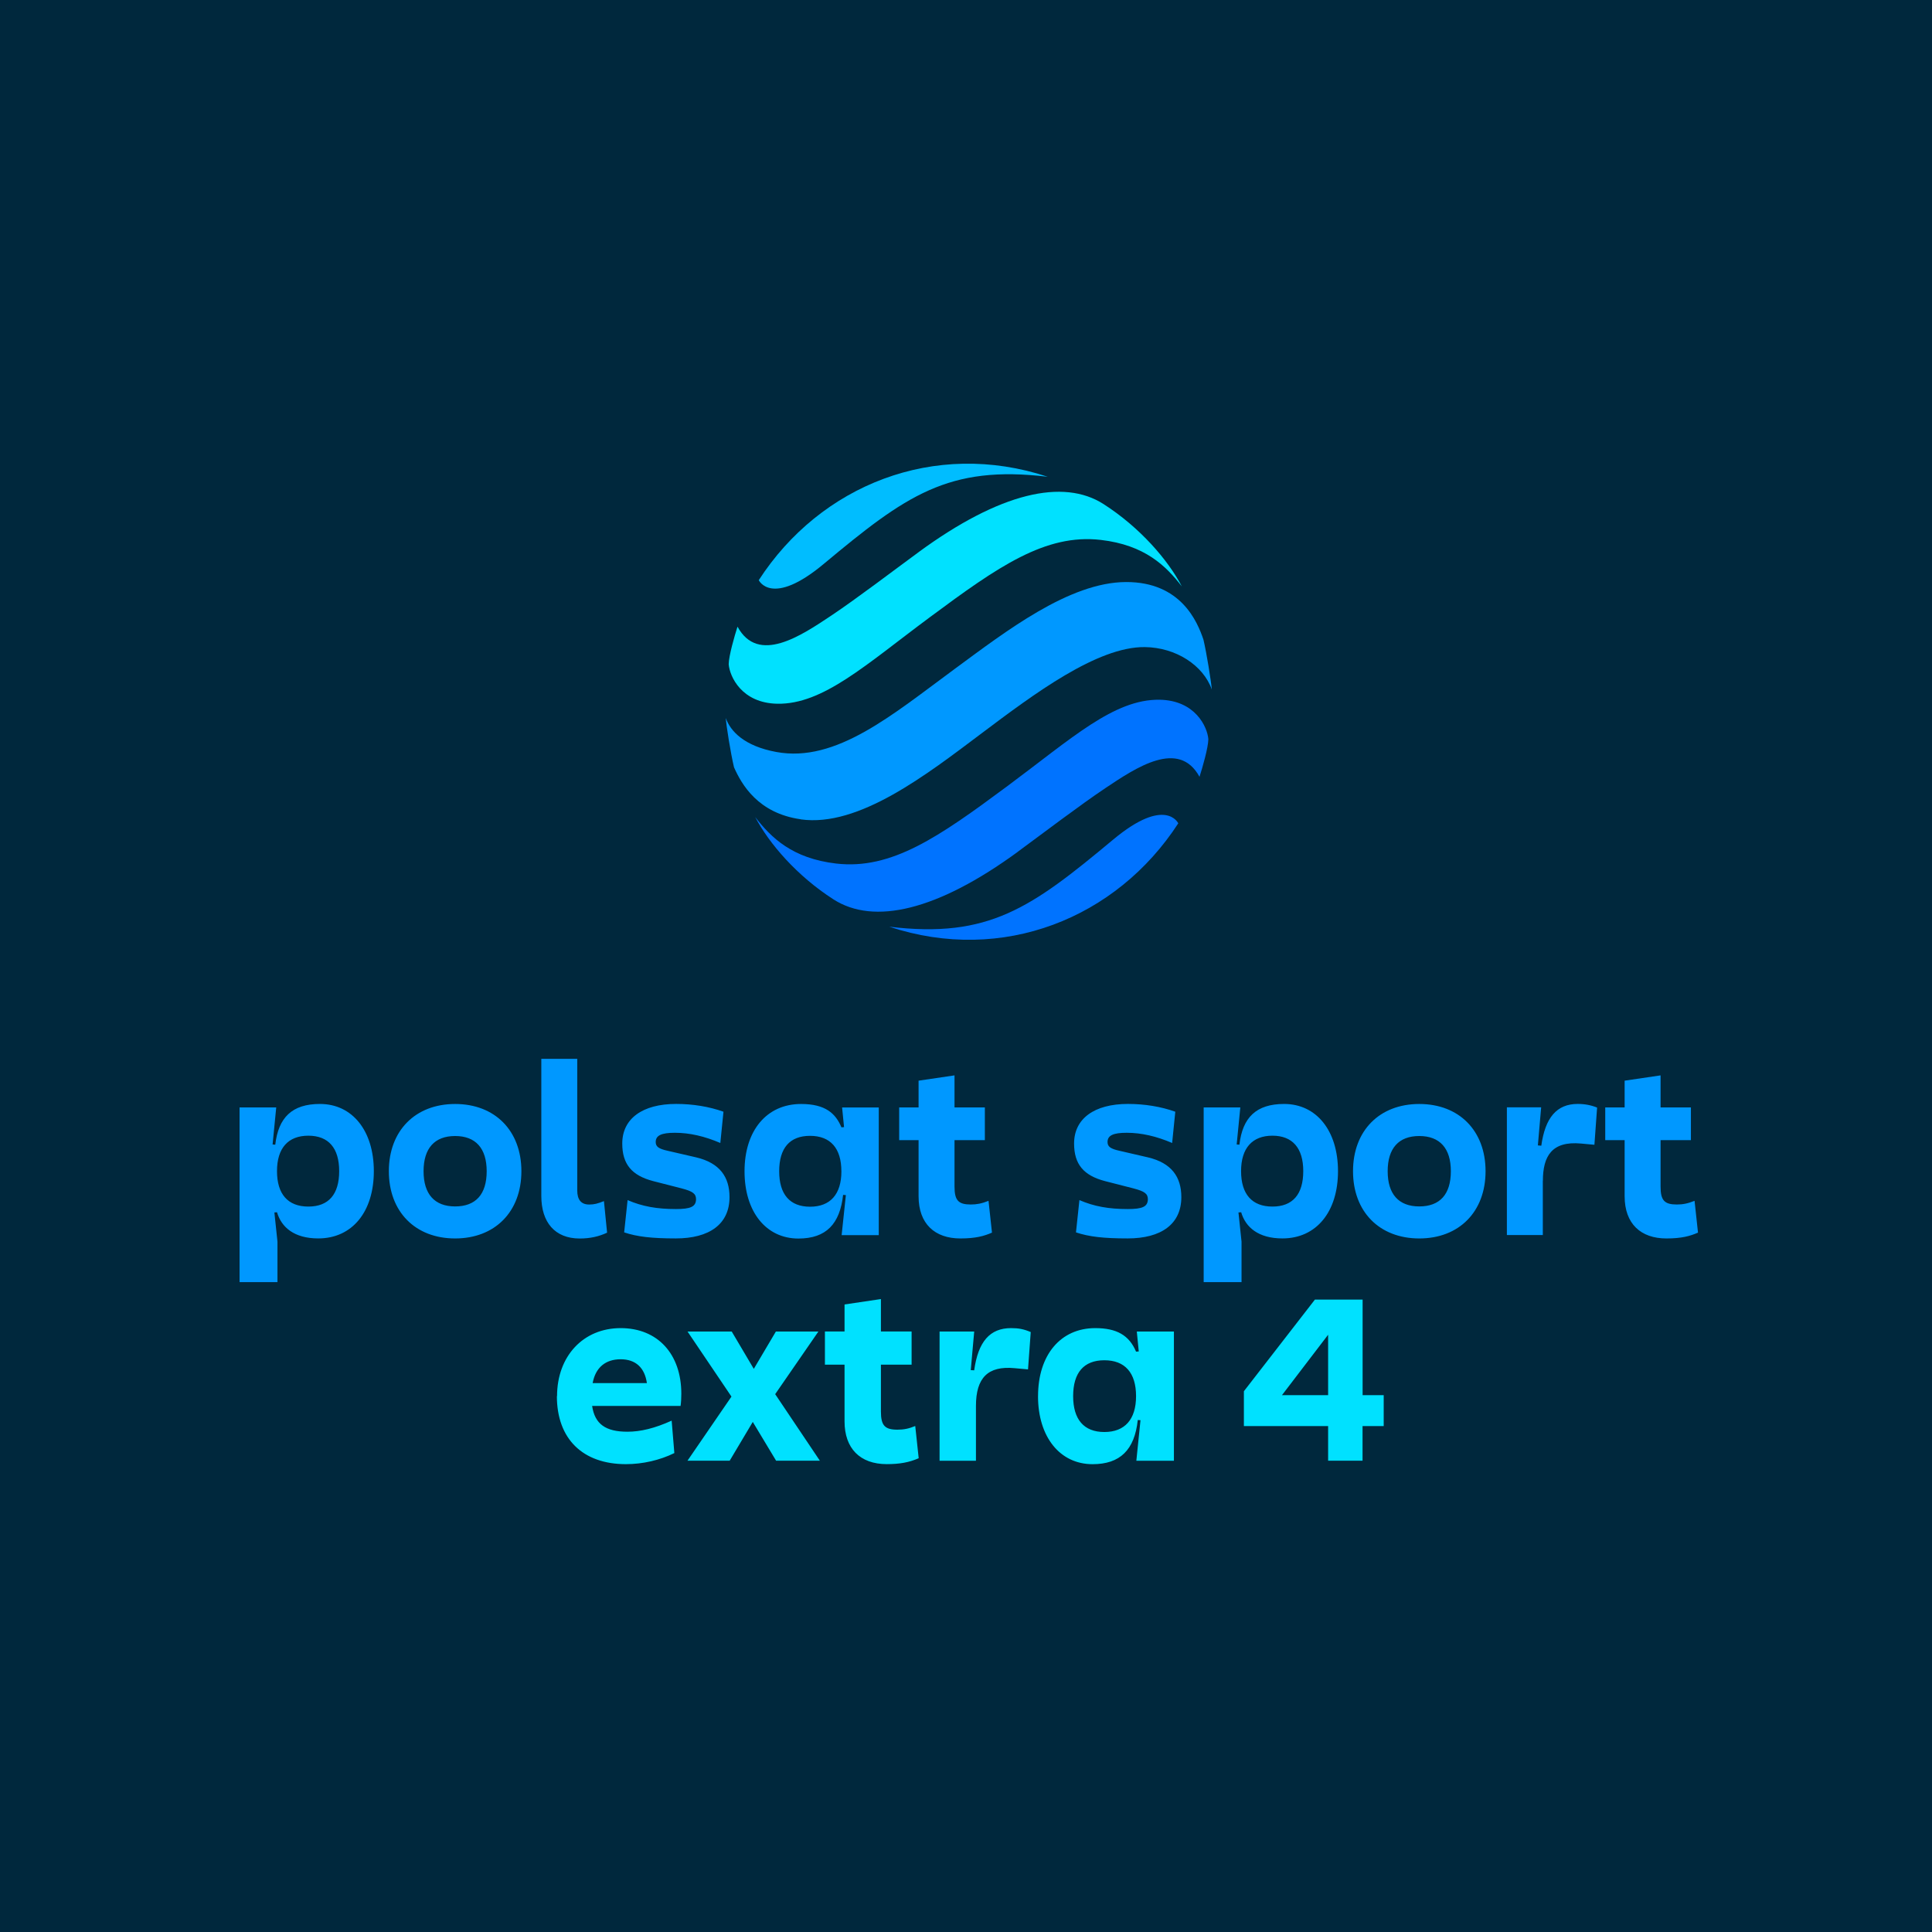
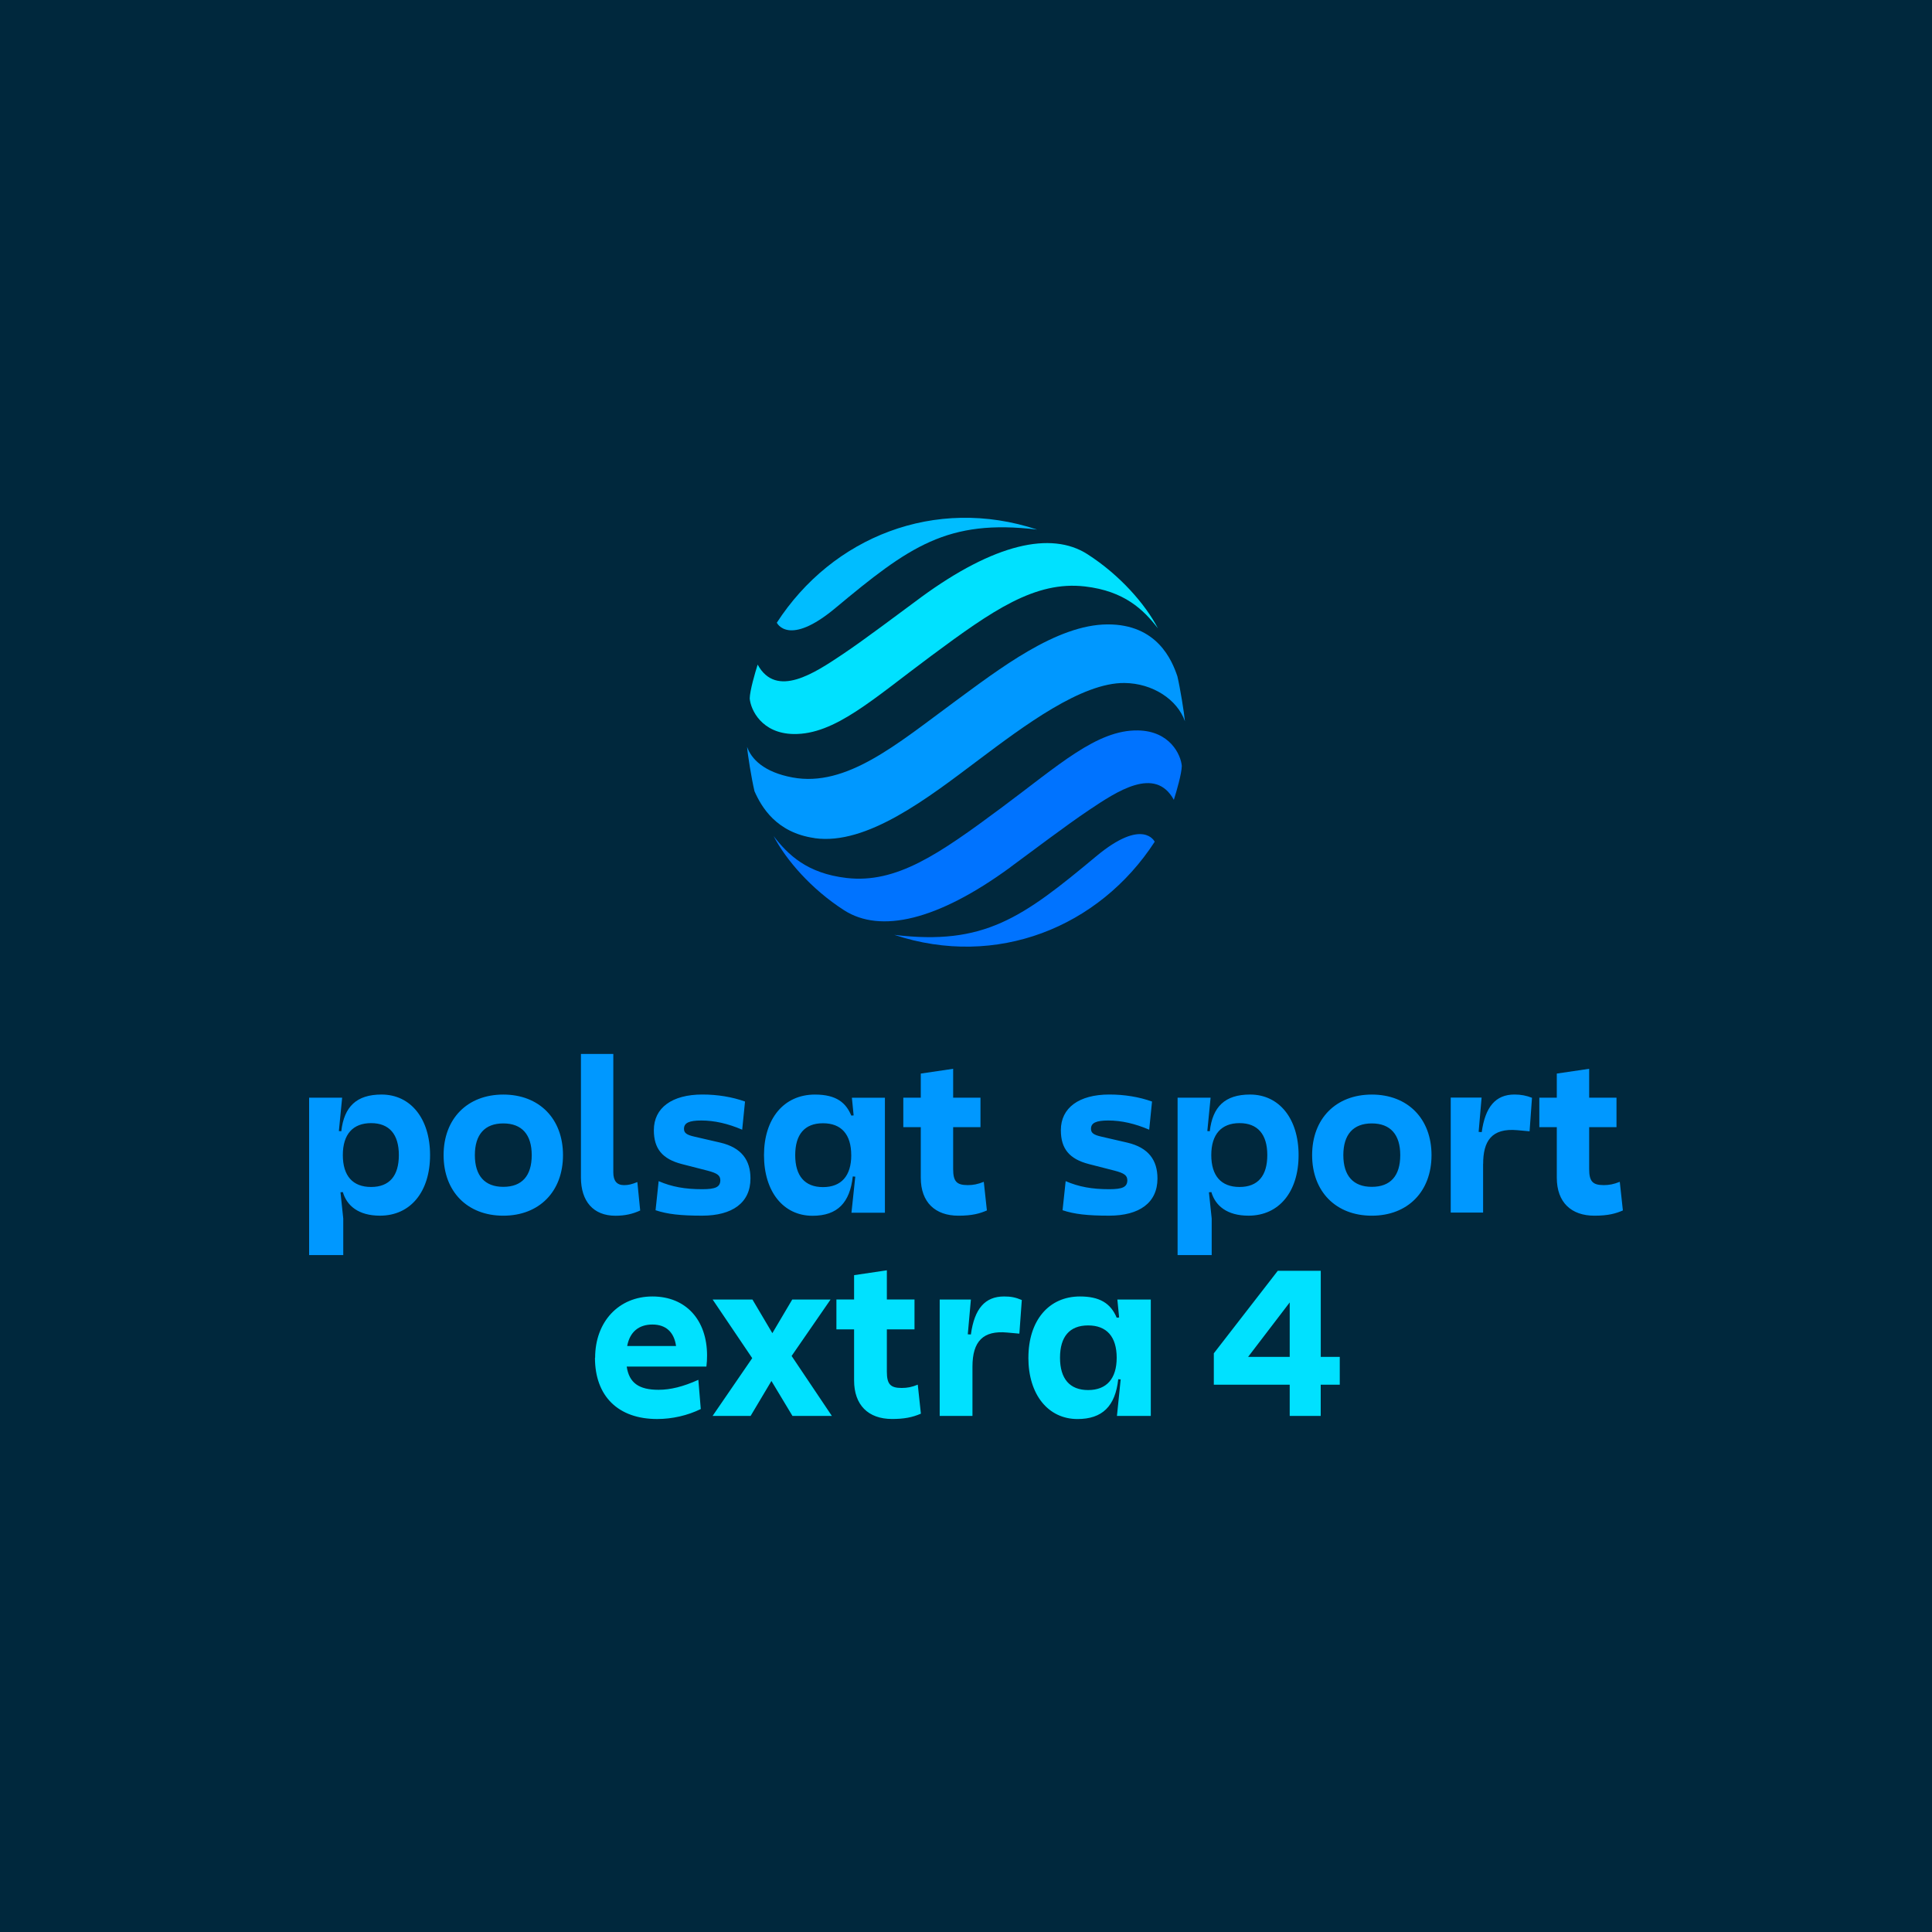
<svg xmlns="http://www.w3.org/2000/svg" width="250" height="250" viewBox="0 0 250 250" fill="none">
  <rect width="250" height="250" fill="#00283D" />
-   <path d="M31 143.301H35.744L35.084 150.019V152.906L35.903 160.663V165.909H31V143.297V143.308V143.301ZM35.839 156.866L34.235 156.987V148.004L35.62 148.124C36.024 144.607 37.79 142.851 41.402 142.851C45.581 142.851 48.374 146.305 48.374 151.551C48.374 156.798 45.581 160.251 41.183 160.251C38.069 160.251 36.409 158.81 35.843 156.854M43.89 151.544C43.89 148.562 42.512 146.958 39.9 146.958C37.288 146.958 35.843 148.562 35.843 151.544C35.843 154.526 37.258 156.13 39.9 156.13C42.542 156.13 43.89 154.526 43.89 151.544ZM67.468 151.555C67.468 156.802 64.041 160.255 58.893 160.255C53.745 160.255 50.317 156.802 50.317 151.555C50.317 146.309 53.745 142.855 58.893 142.855C64.041 142.855 67.468 146.309 67.468 151.555ZM62.977 151.555C62.977 148.604 61.561 147 58.893 147C56.224 147 54.809 148.604 54.809 151.555C54.809 154.507 56.224 156.111 58.893 156.111C61.561 156.111 62.977 154.545 62.977 151.555ZM78.15 155.424L78.557 159.508C77.489 160.006 76.357 160.263 75.01 160.263C71.801 160.263 70.046 158.16 70.046 154.763V137.016H74.696V154.046C74.696 155.235 75.195 155.866 76.236 155.866C76.897 155.866 77.338 155.745 78.15 155.424ZM93.617 143.855L93.21 147.902C91.171 147.026 89.22 146.581 87.333 146.581C85.578 146.581 84.849 146.928 84.849 147.777C84.849 148.37 85.227 148.653 86.389 148.909L90.069 149.759C93.145 150.483 94.399 152.306 94.399 154.911C94.399 158.402 91.794 160.251 87.454 160.251C84.34 160.251 82.464 160.036 80.766 159.47L81.211 155.292C83.098 156.111 85.012 156.451 87.465 156.451C89.379 156.451 90.039 156.141 90.069 155.198C90.069 154.473 89.662 154.16 88.22 153.782L84.54 152.839C81.747 152.114 80.52 150.642 80.52 147.97C80.52 144.761 83.124 142.848 87.491 142.848C89.662 142.848 91.764 143.195 93.614 143.855M96.342 151.555C96.342 146.339 99.173 142.855 103.665 142.855C106.809 142.855 108.13 144.082 108.881 145.875L110.485 145.754V154.737L109.096 154.616C108.688 158.353 106.926 160.267 103.314 160.267C99.135 160.267 96.342 156.813 96.342 151.567M108.873 151.563C108.873 148.581 107.458 146.977 104.816 146.977C102.174 146.977 100.826 148.581 100.826 151.563C100.826 154.545 102.204 156.149 104.82 156.149C107.435 156.149 108.877 154.545 108.877 151.563M109.628 152.978V149.996L108.968 143.308H113.712V159.829H108.907L109.632 152.978H109.625H109.628ZM127.443 147.535H116.354V143.301H127.44V147.535H127.443ZM127.915 155.386L128.361 159.5C127.353 159.942 126.255 160.255 124.273 160.255C120.97 160.255 118.864 158.368 118.864 154.794V139.839L123.514 139.153V153.541C123.514 155.333 124.013 155.862 125.62 155.862C126.375 155.862 127.036 155.741 127.911 155.39M152.083 143.855L151.675 147.902C149.637 147.026 147.682 146.581 145.795 146.581C144.04 146.581 143.315 146.928 143.315 147.777C143.315 148.37 143.692 148.653 144.851 148.909L148.531 149.759C151.607 150.483 152.864 152.306 152.864 154.911C152.864 158.402 150.26 160.251 145.919 160.251C142.805 160.251 140.929 160.036 139.231 159.47L139.676 155.292C141.563 156.111 143.477 156.451 145.93 156.451C147.844 156.451 148.508 156.141 148.535 155.198C148.535 154.473 148.127 154.16 146.685 153.782L143.005 152.839C140.212 152.114 138.986 150.642 138.986 147.97C138.986 144.761 141.59 142.848 145.957 142.848C148.127 142.848 150.23 143.195 152.079 143.855M155.751 143.301H160.496L159.835 150.019V152.906L160.654 160.663V165.909H155.755V143.297L155.748 143.304L155.751 143.301ZM160.594 156.866L158.99 156.987V148.004L160.379 148.124C160.783 144.607 162.549 142.851 166.165 142.851C170.343 142.851 173.136 146.305 173.136 151.551C173.136 156.798 170.343 160.251 165.946 160.251C162.832 160.251 161.172 158.81 160.605 156.854M168.641 151.544C168.641 148.562 167.252 146.958 164.652 146.958C162.051 146.958 160.594 148.562 160.594 151.544C160.594 154.526 162.009 156.13 164.652 156.13C167.294 156.13 168.641 154.526 168.641 151.544ZM192.231 151.555C192.231 156.802 188.804 160.255 183.656 160.255C178.507 160.255 175.08 156.802 175.08 151.555C175.08 146.309 178.507 142.855 183.656 142.855C188.804 142.855 192.231 146.309 192.231 151.555ZM187.74 151.555C187.74 148.604 186.324 147 183.652 147C180.98 147 179.564 148.604 179.564 151.555C179.564 154.507 180.98 156.111 183.652 156.111C186.324 156.111 187.74 154.545 187.74 151.555ZM194.998 143.289H199.425L198.765 150.921L199.64 152.242V159.81H194.99V143.289H194.998ZM206.31 148.132L204.581 147.973C200.806 147.626 199.648 149.604 199.648 152.812L197.987 152.529L198.055 148.132L199.444 148.253C199.942 144.641 201.425 142.848 204.154 142.848C205.072 142.848 205.883 143.006 206.664 143.319L206.317 148.121V148.132H206.31ZM218.803 147.535H207.717V143.301H218.803V147.535ZM219.275 155.386L219.72 159.5C218.708 159.942 217.618 160.255 215.632 160.255C212.33 160.255 210.227 158.368 210.227 154.794V139.839L214.877 139.153V153.541C214.877 155.333 215.376 155.862 216.98 155.862C217.735 155.862 218.395 155.741 219.271 155.39" fill="#0098FF" />
-   <path d="M72.083 180.66C72.083 175.481 75.48 171.858 80.311 171.858C85.143 171.858 88.162 175.255 88.162 180.339C88.162 180.875 88.136 181.422 88.068 181.924H76.62C76.967 184.272 78.364 185.264 81.195 185.264C82.885 185.264 84.724 184.823 86.913 183.83L87.26 188.027C85.38 188.952 83.157 189.461 80.995 189.461C75.401 189.461 72.061 186.189 72.061 180.66H72.079H72.083ZM76.688 178.972H83.708C83.425 176.972 82.248 175.889 80.311 175.889C78.375 175.889 77.065 176.934 76.688 178.972ZM94.654 180.724L88.966 172.299H94.684L97.541 177.131L100.399 172.299H105.902L100.308 180.403L106.091 189.016H100.429L97.409 183.996L94.42 189.016H88.959L94.647 180.724H94.658H94.654ZM118.433 184.536L118.878 188.695C117.644 189.231 116.436 189.458 114.745 189.458C111.284 189.458 109.284 187.42 109.284 183.928V176.587H106.744V172.296H109.284V168.797L113.99 168.098V172.296H117.961V176.587H113.99V182.652C113.99 184.464 114.5 185 116.123 185C116.916 185 117.587 184.879 118.444 184.521L118.433 184.528V184.536ZM133.021 177.198L131.277 177.04C127.842 176.719 126.287 178.274 126.287 181.935V189.02H121.581V172.303H126.061L125.616 177.293L126.061 177.319C126.57 173.601 128.099 171.858 130.828 171.858C131.809 171.858 132.451 171.978 133.376 172.367L133.025 177.198H133.021ZM134.323 180.66C134.323 175.319 137.248 171.858 141.728 171.858C144.491 171.858 146.118 172.782 147.005 174.904L147.356 174.877L147.103 172.303H151.904V189.02H147.043L147.579 183.773L147.228 183.747C146.813 187.623 144.937 189.465 141.377 189.465C137.15 189.465 134.319 185.936 134.319 180.663L134.323 180.66ZM147.005 180.66C147.005 177.64 145.571 176.017 142.902 176.017C140.234 176.017 138.864 177.64 138.864 180.66C138.864 183.679 140.26 185.302 142.902 185.302C145.544 185.302 147.005 183.679 147.005 180.66ZM176.313 180.535H179.05V184.536H176.313V189.016H171.859V184.536H160.959V180.025L170.15 168.166H176.321V180.524L176.313 180.535ZM171.859 172.714L165.885 180.535H171.859V172.714Z" fill="#00E1FF" />
-   <path d="M103.609 106.025C111.12 107.089 119.952 100.205 127.067 94.856C133.747 89.836 141.975 83.669 148.135 83.733C152.166 83.778 155.703 86.092 156.809 89.225C156.703 88.028 156.129 84.48 155.726 82.771C154.941 80.449 152.812 75.29 145.697 75.316C138.356 75.343 130.146 81.702 123.598 86.515C115.475 92.486 108.191 98.74 100.453 97.306C96.301 96.543 94.509 94.618 93.916 92.909C93.992 93.992 94.539 97.419 94.98 99.287C95.973 101.522 98.094 105.232 103.605 106.013" fill="#0098FF" />
-   <path d="M135.577 61.694C120.905 56.837 106.155 62.77 98.184 75.071C98.184 75.071 99.833 78.619 106.608 72.957C117.176 64.148 122.687 60.139 135.577 61.694Z" fill="#00BDFF" />
-   <path d="M118.906 71.421C115.66 73.799 110.934 77.403 107.594 79.638C103.638 82.28 98.109 86.005 95.433 81.091C95.044 82.306 94.308 84.847 94.293 85.96C94.425 87.564 95.991 90.98 100.585 91.063C106.499 91.165 111.984 86.054 120.351 79.846C129.153 73.316 135.279 69.036 142.451 69.866C148.131 70.526 150.86 73.206 152.932 75.886C151.128 72.433 147.497 68.243 142.798 65.227C137.589 61.887 129.399 63.736 118.906 71.417" fill="#00E1FF" />
-   <path d="M115.064 119.914C129.735 124.772 144.486 118.839 152.468 106.538C152.468 106.538 150.819 102.99 144.033 108.652C133.464 117.465 127.954 121.473 115.064 119.914ZM131.739 110.188C134.985 107.81 139.711 104.205 143.051 101.971C147.007 99.329 152.533 95.603 155.216 100.518C155.605 99.302 156.341 96.762 156.36 95.649C156.228 94.045 154.661 90.629 150.068 90.546C144.153 90.444 138.669 95.554 130.301 101.763C121.499 108.293 115.374 112.573 108.202 111.743C102.522 111.082 99.793 108.402 97.721 105.723C99.525 109.176 103.156 113.366 107.855 116.382C113.064 119.722 121.254 117.872 131.747 110.192" fill="#0073FF" />
+   <path d="M40 142.038H44.274L43.679 148.09V150.691L44.417 157.678V162.404H40V142.034V142.044V142.038ZM44.359 154.257L42.914 154.366V146.274L44.162 146.383C44.525 143.214 46.117 141.633 49.37 141.633C53.134 141.633 55.65 144.744 55.65 149.47C55.65 154.196 53.134 157.307 49.173 157.307C46.368 157.307 44.872 156.008 44.362 154.247M51.611 149.463C51.611 146.777 50.37 145.332 48.017 145.332C45.664 145.332 44.362 146.777 44.362 149.463C44.362 152.149 45.637 153.594 48.017 153.594C50.397 153.594 51.611 152.149 51.611 149.463ZM72.851 149.473C72.851 154.199 69.764 157.31 65.126 157.31C60.488 157.31 57.401 154.199 57.401 149.473C57.401 144.747 60.488 141.636 65.126 141.636C69.764 141.636 72.851 144.747 72.851 149.473ZM68.805 149.473C68.805 146.815 67.53 145.37 65.126 145.37C62.722 145.37 61.447 146.815 61.447 149.473C61.447 152.132 62.722 153.577 65.126 153.577C67.53 153.577 68.805 152.166 68.805 149.473ZM82.473 152.958L82.84 156.637C81.878 157.086 80.858 157.317 79.644 157.317C76.754 157.317 75.173 155.423 75.173 152.363V136.377H79.362V151.717C79.362 152.788 79.811 153.356 80.749 153.356C81.344 153.356 81.742 153.247 82.473 152.958ZM96.406 142.537L96.039 146.182C94.203 145.393 92.445 144.992 90.745 144.992C89.164 144.992 88.508 145.305 88.508 146.07C88.508 146.604 88.848 146.859 89.895 147.09L93.21 147.855C95.981 148.508 97.11 150.15 97.11 152.496C97.11 155.641 94.764 157.307 90.854 157.307C88.049 157.307 86.359 157.113 84.829 156.603L85.23 152.839C86.93 153.577 88.654 153.883 90.864 153.883C92.588 153.883 93.183 153.604 93.21 152.754C93.21 152.102 92.843 151.819 91.544 151.479L88.229 150.629C85.713 149.977 84.608 148.651 84.608 146.243C84.608 143.353 86.954 141.63 90.888 141.63C92.843 141.63 94.737 141.942 96.403 142.537M98.861 149.473C98.861 144.775 101.411 141.636 105.457 141.636C108.289 141.636 109.479 142.741 110.156 144.356L111.601 144.248V152.34L110.349 152.231C109.982 155.597 108.394 157.321 105.141 157.321C101.377 157.321 98.861 154.21 98.861 149.484M110.149 149.48C110.149 146.794 108.874 145.349 106.494 145.349C104.114 145.349 102.9 146.794 102.9 149.48C102.9 152.166 104.141 153.611 106.497 153.611C108.853 153.611 110.152 152.166 110.152 149.48M110.829 150.755V148.069L110.234 142.044H114.508V156.926H110.179L110.832 150.755H110.825H110.829ZM126.877 145.852H116.888V142.038H126.873V145.852H126.877ZM127.302 152.924L127.703 156.63C126.795 157.028 125.806 157.31 124.021 157.31C121.046 157.31 119.149 155.61 119.149 152.391V138.92L123.337 138.301V151.262C123.337 152.877 123.786 153.353 125.235 153.353C125.915 153.353 126.51 153.244 127.298 152.928M149.072 142.537L148.705 146.182C146.869 145.393 145.108 144.992 143.408 144.992C141.827 144.992 141.174 145.305 141.174 146.07C141.174 146.604 141.514 146.859 142.558 147.09L145.873 147.855C148.644 148.508 149.776 150.15 149.776 152.496C149.776 155.641 147.43 157.307 143.52 157.307C140.715 157.307 139.025 157.113 137.495 156.603L137.896 152.839C139.596 153.577 141.32 153.883 143.53 153.883C145.254 153.883 145.852 153.604 145.876 152.754C145.876 152.102 145.509 151.819 144.21 151.479L140.895 150.629C138.379 149.977 137.274 148.651 137.274 146.243C137.274 143.353 139.62 141.63 143.554 141.63C145.509 141.63 147.403 141.942 149.069 142.537M152.377 142.038H156.651L156.056 148.09V150.691L156.793 157.678V162.404H152.38V142.034L152.373 142.041L152.377 142.038ZM156.739 154.257L155.294 154.366V146.274L156.545 146.383C156.909 143.214 158.5 141.633 161.757 141.633C165.521 141.633 168.037 144.744 168.037 149.47C168.037 154.196 165.521 157.307 161.56 157.307C158.755 157.307 157.259 156.008 156.749 154.247M163.988 149.463C163.988 146.777 162.737 145.332 160.394 145.332C158.051 145.332 156.739 146.777 156.739 149.463C156.739 152.149 158.014 153.594 160.394 153.594C162.774 153.594 163.988 152.149 163.988 149.463ZM185.238 149.473C185.238 154.199 182.151 157.31 177.513 157.31C172.875 157.31 169.788 154.199 169.788 149.473C169.788 144.747 172.875 141.636 177.513 141.636C182.151 141.636 185.238 144.747 185.238 149.473ZM181.192 149.473C181.192 146.815 179.917 145.37 177.51 145.37C175.102 145.37 173.827 146.815 173.827 149.473C173.827 152.132 175.102 153.577 177.51 153.577C179.917 153.577 181.192 152.166 181.192 149.473ZM187.73 142.027H191.718L191.123 148.902L191.912 150.092V156.909H187.723V142.027H187.73ZM197.92 146.39L196.363 146.247C192.963 145.934 191.919 147.716 191.919 150.606L190.423 150.351L190.484 146.39L191.735 146.498C192.184 143.245 193.52 141.63 195.978 141.63C196.805 141.63 197.536 141.772 198.239 142.055L197.927 146.379V146.39H197.92ZM209.174 145.852H199.188V142.038H209.174V145.852ZM209.599 152.924L210 156.63C209.089 157.028 208.106 157.31 206.318 157.31C203.343 157.31 201.449 155.61 201.449 152.391V138.92L205.638 138.301V151.262C205.638 152.877 206.087 153.353 207.532 153.353C208.212 153.353 208.807 153.244 209.595 152.928" fill="#0098FF" />
+   <path d="M77.009 175.691C77.009 171.026 80.069 167.762 84.421 167.762C88.773 167.762 91.493 170.822 91.493 175.402C91.493 175.885 91.469 176.378 91.408 176.83H81.096C81.408 178.945 82.666 179.839 85.216 179.839C86.74 179.839 88.395 179.441 90.367 178.547L90.68 182.328C88.987 183.161 86.984 183.62 85.036 183.62C79.997 183.62 76.988 180.672 76.988 175.691H77.005H77.009ZM81.157 174.171H87.481C87.226 172.369 86.165 171.393 84.421 171.393C82.677 171.393 81.497 172.335 81.157 174.171ZM97.341 175.749L92.217 168.16H97.368L99.942 172.512L102.515 168.16H107.473L102.434 175.46L107.643 183.218H102.543L99.823 178.696L97.13 183.218H92.21L97.334 175.749H97.344H97.341ZM118.761 179.183L119.162 182.929C118.05 183.412 116.962 183.616 115.439 183.616C112.321 183.616 110.519 181.78 110.519 178.635V172.022H108.231V168.156H110.519V165.005L114.759 164.376V168.156H118.336V172.022H114.759V177.486C114.759 179.118 115.218 179.601 116.68 179.601C117.394 179.601 117.999 179.492 118.771 179.169L118.761 179.176V179.183ZM131.902 172.573L130.331 172.43C127.237 172.141 125.836 173.542 125.836 176.84V183.222H121.596V168.163H125.632L125.231 172.658L125.632 172.682C126.091 169.333 127.468 167.762 129.926 167.762C130.81 167.762 131.388 167.871 132.221 168.221L131.905 172.573H131.902ZM133.075 175.691C133.075 170.88 135.71 167.762 139.745 167.762C142.234 167.762 143.7 168.595 144.499 170.506L144.815 170.482L144.587 168.163H148.912V183.222H144.533L145.015 178.496L144.699 178.472C144.325 181.964 142.635 183.623 139.429 183.623C135.621 183.623 133.071 180.444 133.071 175.694L133.075 175.691ZM144.499 175.691C144.499 172.971 143.207 171.509 140.803 171.509C138.399 171.509 137.165 172.971 137.165 175.691C137.165 178.411 138.423 179.873 140.803 179.873C143.183 179.873 144.499 178.411 144.499 175.691ZM170.9 175.579H173.365V179.183H170.9V183.218H166.888V179.183H157.068V175.12L165.347 164.437H170.906V175.568L170.9 175.579ZM166.888 168.534L161.505 175.579H166.888V168.534Z" fill="#00E1FF" />
+   <path d="M105.406 108.459C112.172 109.418 120.128 103.216 126.537 98.399C132.555 93.877 139.967 88.321 145.515 88.379C149.147 88.42 152.332 90.504 153.329 93.326C153.233 92.248 152.717 89.052 152.353 87.512C151.646 85.421 149.728 80.773 143.319 80.797C136.706 80.821 129.311 86.55 123.412 90.885C116.095 96.263 109.533 101.897 102.563 100.605C98.823 99.918 97.208 98.184 96.674 96.644C96.742 97.62 97.235 100.707 97.633 102.39C98.527 104.403 100.438 107.745 105.402 108.449" fill="#0098FF" />
+   <path d="M134.204 68.526C120.988 64.15 107.701 69.495 100.52 80.576C100.52 80.576 102.006 83.772 108.109 78.672C117.629 70.736 122.593 67.126 134.204 68.526Z" fill="#00BDFF" />
+   <path d="M119.186 77.288C116.262 79.43 112.005 82.677 108.996 84.69C105.433 87.07 100.452 90.426 98.041 85.999C97.691 87.094 97.028 89.382 97.014 90.385C97.133 91.83 98.544 94.907 102.682 94.982C108.01 95.073 112.95 90.47 120.488 84.877C128.417 78.995 133.935 75.139 140.395 75.887C145.512 76.482 147.97 78.896 149.837 81.31C148.212 78.199 144.941 74.425 140.708 71.709C136.016 68.7 128.638 70.366 119.186 77.285" fill="#00E1FF" />
+   <path d="M115.725 120.971C128.941 125.347 142.228 120.002 149.419 108.922C149.419 108.922 147.933 105.726 141.82 110.826C132.3 118.765 127.336 122.375 115.725 120.971ZM130.746 112.209C133.67 110.067 137.927 106.82 140.936 104.808C144.499 102.428 149.477 99.072 151.894 103.499C152.244 102.404 152.907 100.116 152.924 99.113C152.805 97.668 151.394 94.591 147.256 94.516C141.929 94.424 136.988 99.028 129.451 104.621C121.522 110.503 116.004 114.358 109.544 113.61C104.427 113.015 101.968 110.601 100.102 108.187C101.727 111.298 104.998 115.072 109.231 117.789C113.923 120.798 121.301 119.132 130.753 112.213" fill="#0073FF" />
</svg>
